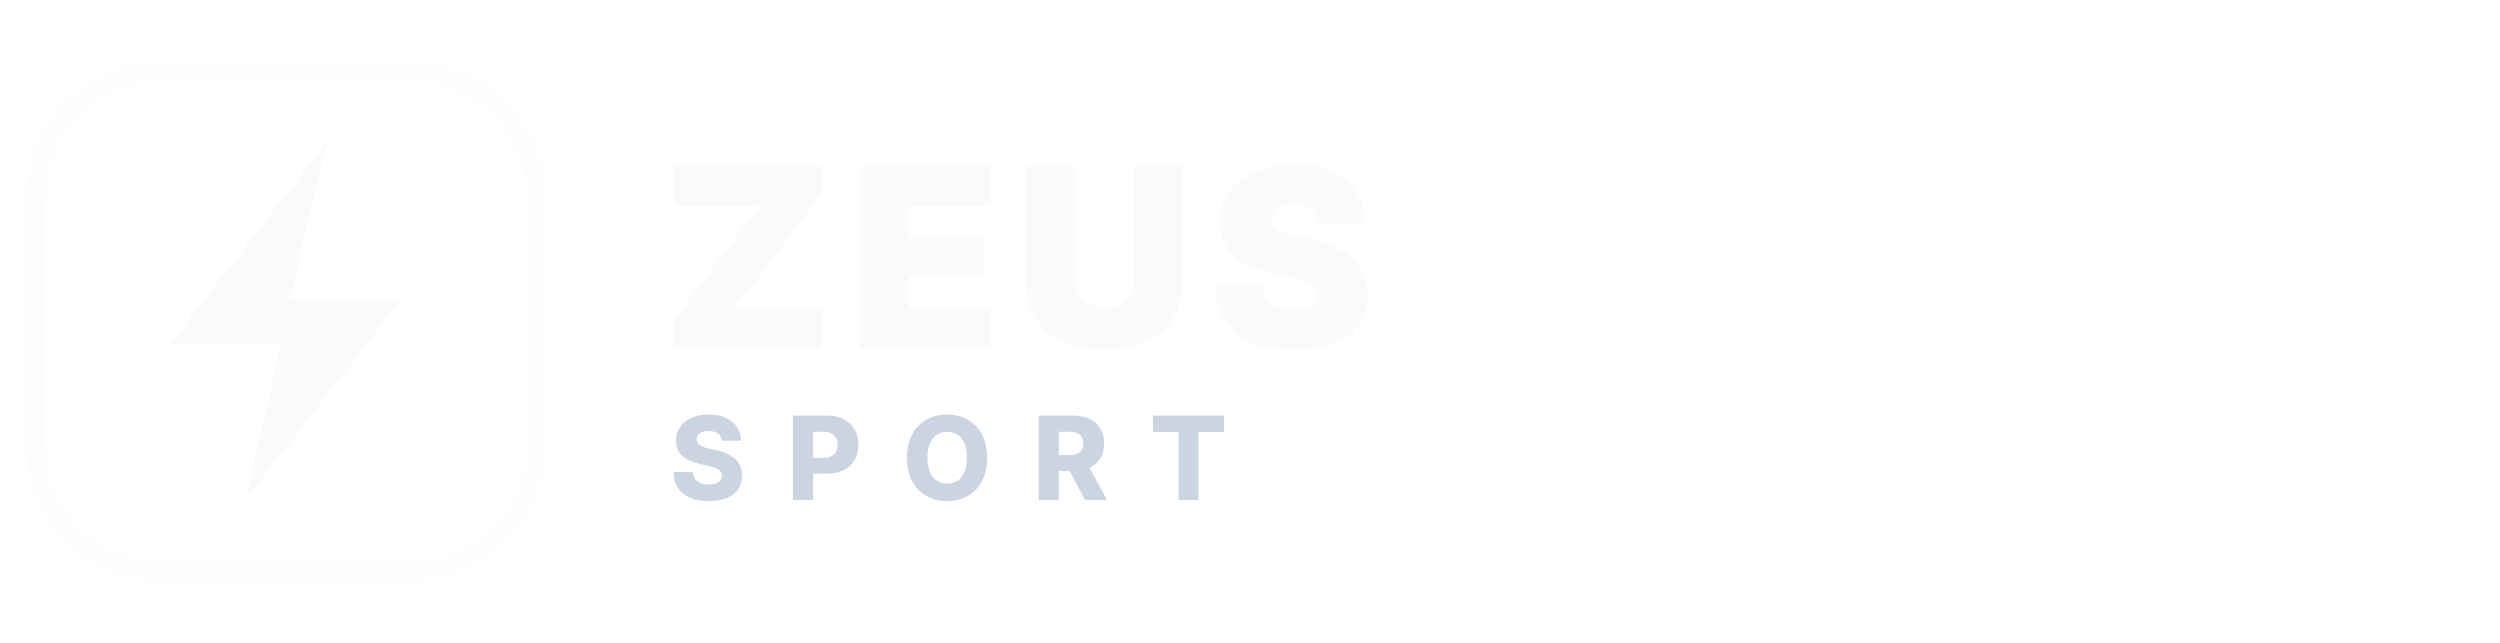
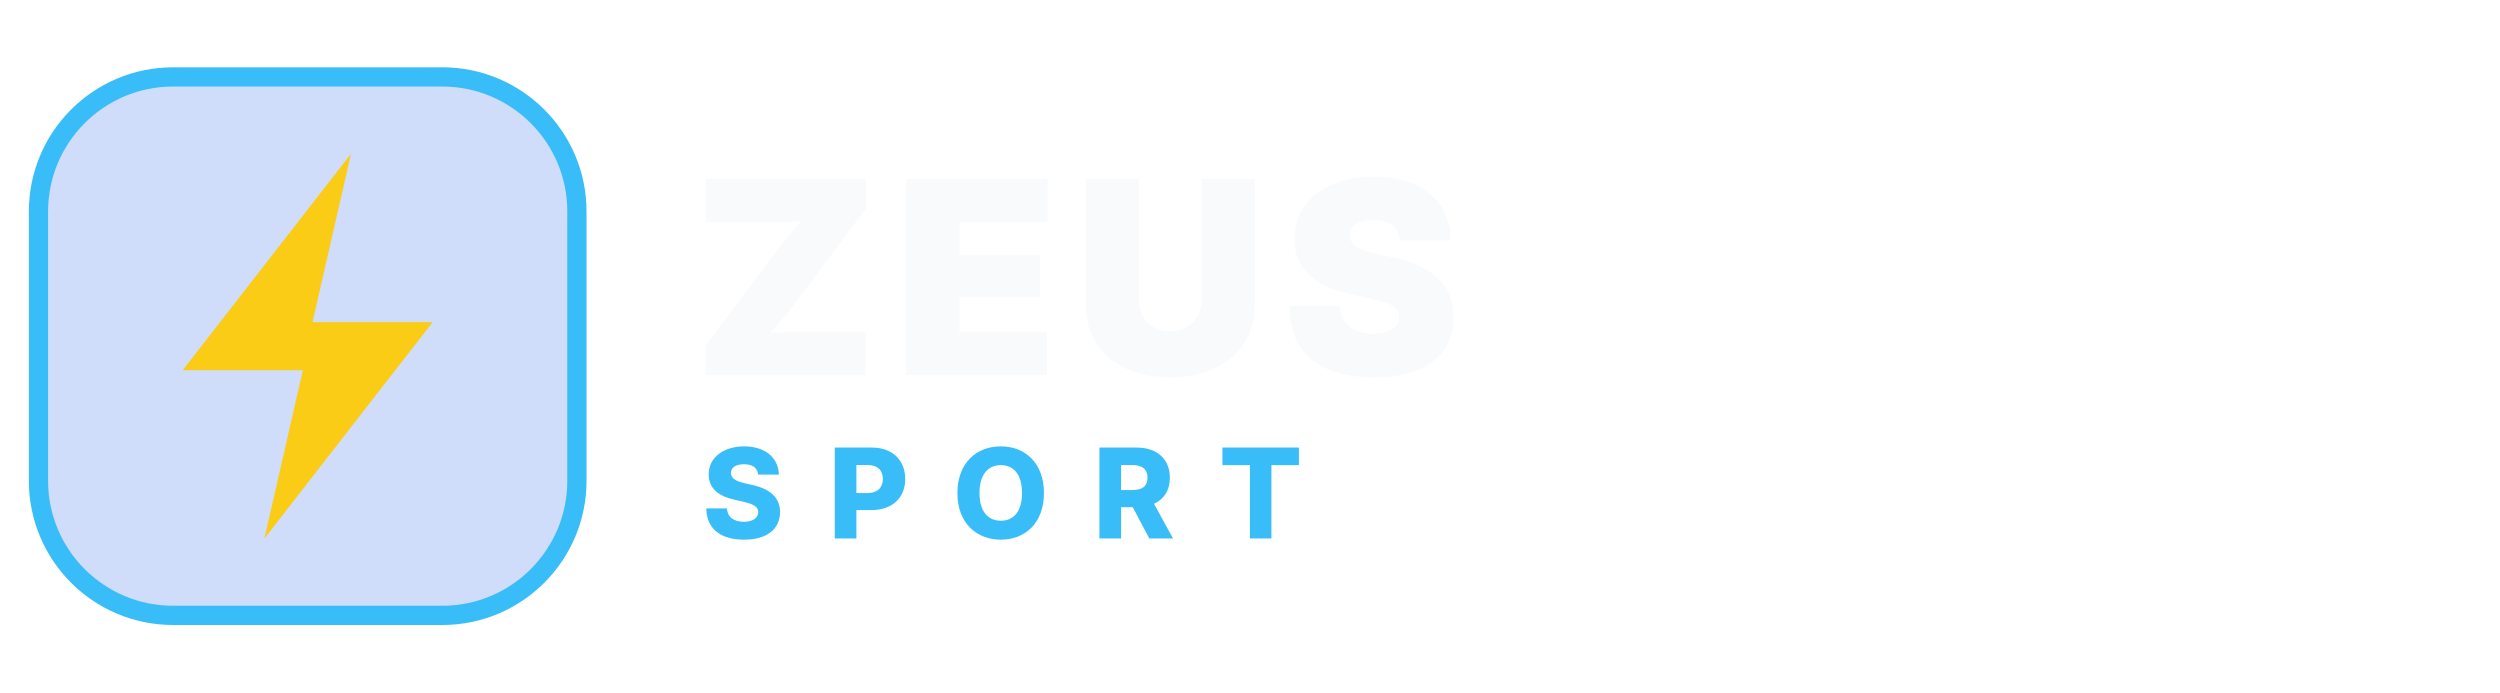
- <svg xmlns="http://www.w3.org/2000/svg" viewBox="0 0 280 72" fill="none">
-   <rect x="4" y="8" width="56" height="56" rx="14" fill="#F8FAFC" fill-opacity="0.08" stroke="#F8FAFC" stroke-opacity="0.35" stroke-width="2" />
-   <path d="M36.5 16L19 38.5H31.5L27.5 56L45 33.5H32.5L36.5 16Z" fill="#F8FAFC" />
-   <text x="74" y="39" fill="#F8FAFC" font-family="'Archivo', system-ui, -apple-system, sans-serif" font-weight="900" font-size="28" letter-spacing="1.5">ZEUS</text>
-   <text x="75" y="56" fill="#CBD5E1" font-family="'Barlow', system-ui, -apple-system, sans-serif" font-weight="800" font-size="13" letter-spacing="4.5">SPORT</text>
+ <svg xmlns="http://www.w3.org/2000/svg" width="260" height="72" viewBox="0 0 260 72" fill="none">
+   <rect x="4" y="8" width="56" height="56" rx="14" fill="#2563EB" fill-opacity="0.22" stroke="#38BDF8" stroke-width="2" />
+   <path d="M36.5 16L19 38.5H31.5L27.5 56L45 33.5H32.5L36.5 16Z" fill="#FACC15" />
+   <text x="72" y="39" fill="#F8FAFC" font-family="'Archivo', system-ui, -apple-system, sans-serif" font-weight="900" font-size="28" letter-spacing="1.5">ZEUS</text>
+   <text x="73" y="56" fill="#38BDF8" font-family="'Barlow', system-ui, -apple-system, sans-serif" font-weight="800" font-size="13" letter-spacing="4.5">SPORT</text>
</svg>
